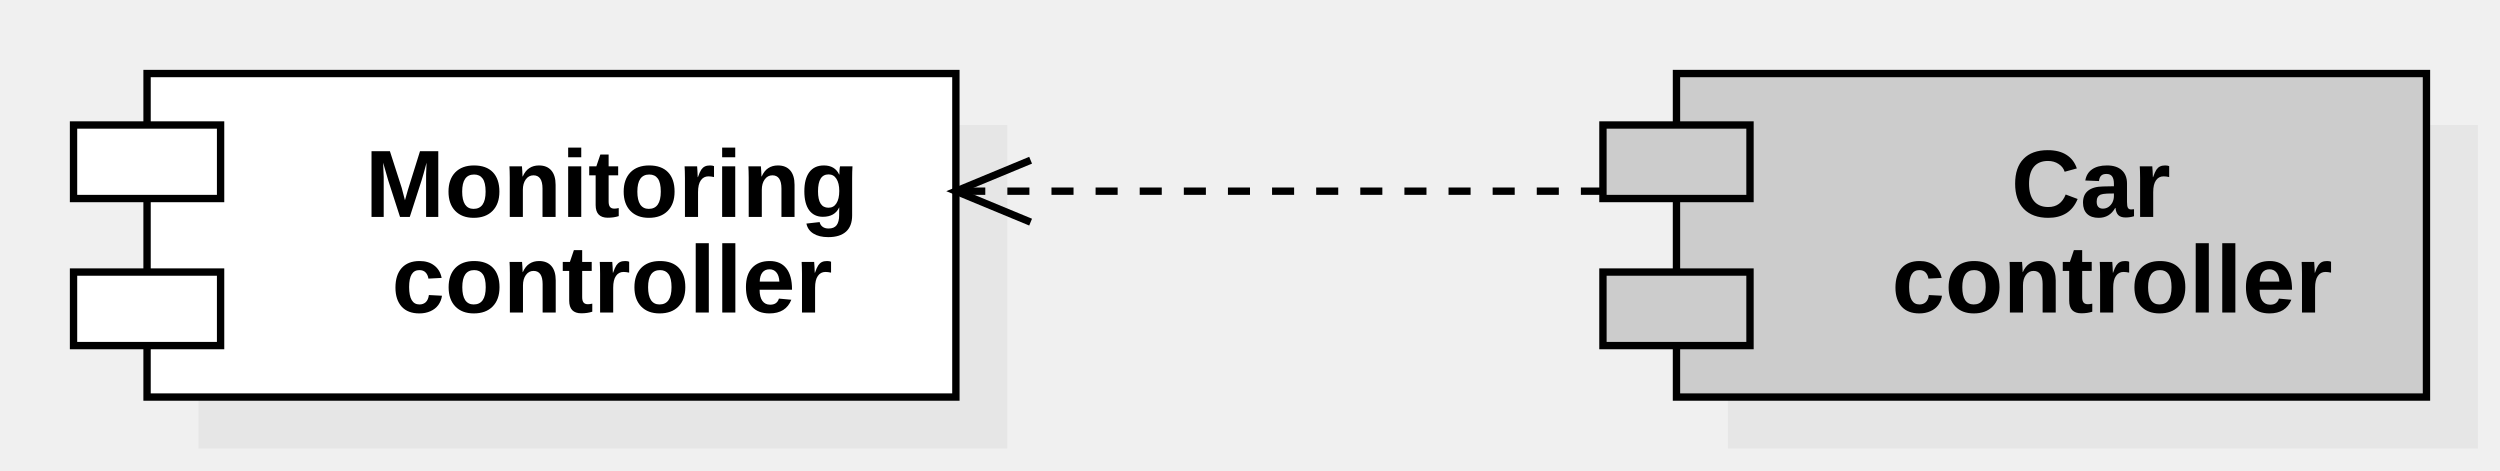
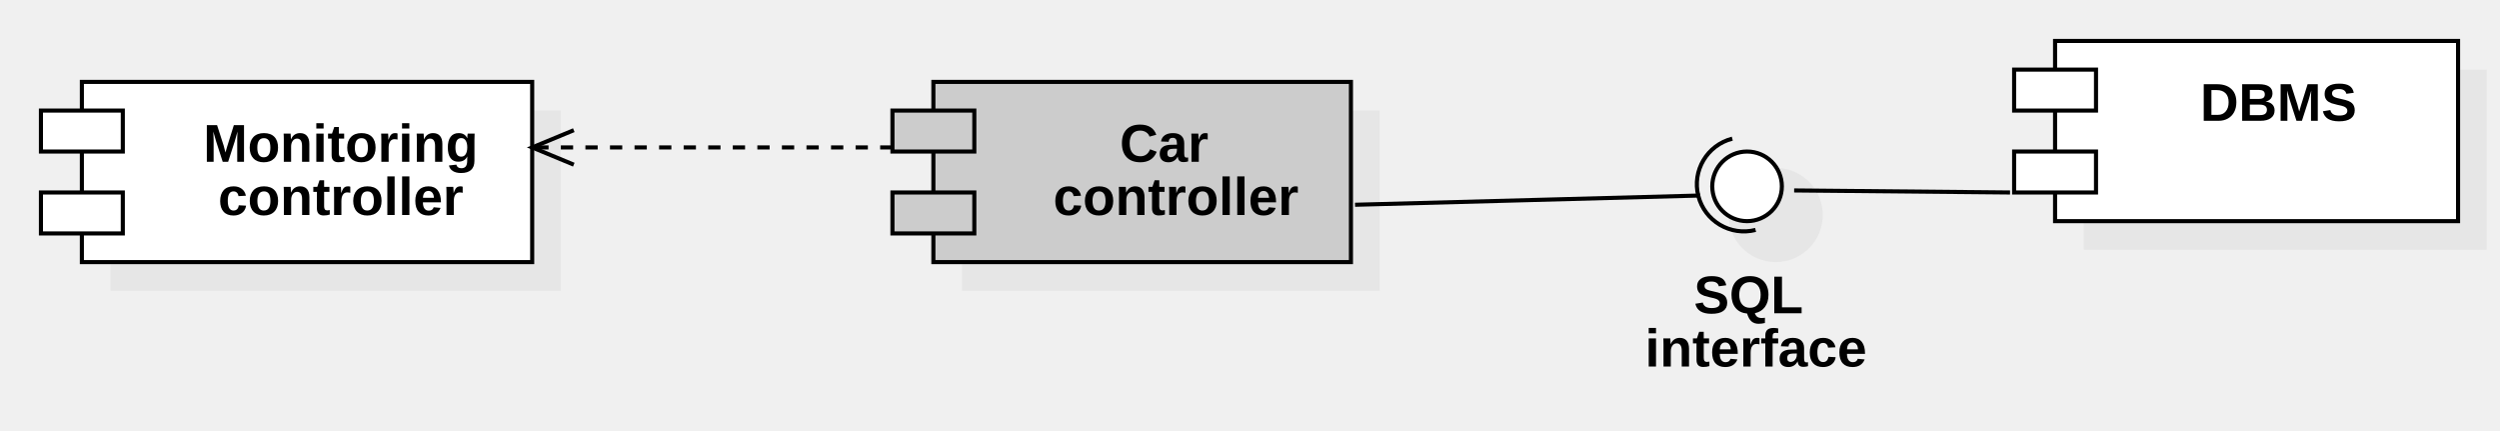
- <svg xmlns="http://www.w3.org/2000/svg" version="1.1" width="340" height="64">
+ <svg xmlns="http://www.w3.org/2000/svg" version="1.1" width="610.441" height="105">
  <defs />
  <g>
-     <g transform="translate(-44,-24) scale(1,1)">
+     <g transform="translate(-44,-14) scale(1,1)">
      <rect fill="#C0C0C0" stroke="none" x="71" y="41" width="110" height="44" opacity="0.2" />
    </g>
-     <g transform="translate(-44,-24) scale(1,1)">
+     <g transform="translate(-44,-14) scale(1,1)">
      <rect fill="#ffffff" stroke="none" x="64" y="34" width="110" height="44" />
    </g>
-     <g transform="translate(-44,-24) scale(1,1)">
+     <g transform="translate(-44,-14) scale(1,1)">
      <path fill="none" stroke="#000000" d="M 64 34 L 174 34 L 174 78 L 64 78 L 64 34 Z Z" stroke-miterlimit="10" />
    </g>
-     <g transform="translate(-44,-24) scale(1,1)">
+     <g transform="translate(-44,-14) scale(1,1)">
      <rect fill="#ffffff" stroke="none" x="54" y="41" width="20" height="10" />
    </g>
-     <g transform="translate(-44,-24) scale(1,1)">
+     <g transform="translate(-44,-14) scale(1,1)">
      <path fill="none" stroke="#000000" d="M 54 41 L 74 41 L 74 51 L 54 51 L 54 41 Z Z" stroke-miterlimit="10" />
    </g>
-     <g transform="translate(-44,-24) scale(1,1)">
+     <g transform="translate(-44,-14) scale(1,1)">
      <rect fill="#ffffff" stroke="none" x="54" y="61" width="20" height="10" />
    </g>
-     <g transform="translate(-44,-24) scale(1,1)">
+     <g transform="translate(-44,-14) scale(1,1)">
      <path fill="none" stroke="#000000" d="M 54 61 L 74 61 L 74 71 L 54 71 L 54 61 Z Z" stroke-miterlimit="10" />
    </g>
-     <g transform="translate(-44,-24) scale(1,1)">
+     <g transform="translate(-44,-14) scale(1,1)">
      <g>
        <path fill="none" stroke="none" />
        <text fill="#000000" stroke="none" font-family="Arial" font-size="13px" font-style="normal" font-weight="bold" text-decoration="none" x="93.652" y="53.5">Monitoring</text>
        <text fill="#000000" stroke="none" font-family="Arial" font-size="13px" font-style="normal" font-weight="bold" text-decoration="none" x="97.267" y="66.5">controller</text>
      </g>
    </g>
-     <g transform="translate(-44,-24) scale(1,1)">
+     <g transform="translate(-44,-14) scale(1,1)">
      <rect fill="#C0C0C0" stroke="none" x="279" y="41" width="102" height="44" opacity="0.2" />
    </g>
-     <g transform="translate(-44,-24) scale(1,1)">
+     <g transform="translate(-44,-14) scale(1,1)">
      <rect fill="#cccccc" stroke="none" x="272" y="34" width="102" height="44" />
    </g>
-     <g transform="translate(-44,-24) scale(1,1)">
+     <g transform="translate(-44,-14) scale(1,1)">
      <path fill="none" stroke="#000000" d="M 272 34 L 374 34 L 374 78 L 272 78 L 272 34 Z Z" stroke-miterlimit="10" />
    </g>
-     <g transform="translate(-44,-24) scale(1,1)">
+     <g transform="translate(-44,-14) scale(1,1)">
      <rect fill="#cccccc" stroke="none" x="262" y="41" width="20" height="10" />
    </g>
-     <g transform="translate(-44,-24) scale(1,1)">
+     <g transform="translate(-44,-14) scale(1,1)">
      <path fill="none" stroke="#000000" d="M 262 41 L 282 41 L 282 51 L 262 51 L 262 41 Z Z" stroke-miterlimit="10" />
    </g>
-     <g transform="translate(-44,-24) scale(1,1)">
+     <g transform="translate(-44,-14) scale(1,1)">
      <rect fill="#cccccc" stroke="none" x="262" y="61" width="20" height="10" />
    </g>
-     <g transform="translate(-44,-24) scale(1,1)">
+     <g transform="translate(-44,-14) scale(1,1)">
      <path fill="none" stroke="#000000" d="M 262 61 L 282 61 L 282 71 L 262 71 L 262 61 Z Z" stroke-miterlimit="10" />
    </g>
-     <g transform="translate(-44,-24) scale(1,1)">
+     <g transform="translate(-44,-14) scale(1,1)">
      <g>
        <path fill="none" stroke="none" />
        <text fill="#000000" stroke="none" font-family="Arial" font-size="13px" font-style="normal" font-weight="bold" text-decoration="none" x="317.526" y="53.5">Car</text>
        <text fill="#000000" stroke="none" font-family="Arial" font-size="13px" font-style="normal" font-weight="bold" text-decoration="none" x="301.267" y="66.5">controller</text>
      </g>
    </g>
-     <g transform="translate(-44,-24) scale(1,1)">
+     <g transform="translate(-44,-14) scale(1,1)">
      <path fill="none" stroke="#000000" d="M 262 50 L 174 50" stroke-miterlimit="10" stroke-dasharray="3" />
    </g>
-     <g transform="translate(-44,-24) scale(1,1)">
+     <g transform="translate(-44,-14) scale(1,1)">
      <path fill="none" stroke="#000000" d="M 184.163 45.79 L 174 50 L 184.163 54.21" stroke-miterlimit="10" />
+     </g>
+     <g transform="translate(-44,-14) scale(1,1)">
+       <rect fill="#C0C0C0" stroke="none" x="553" y="31" width="98.441" height="44" opacity="0.2" />
+     </g>
+     <g transform="translate(-44,-14) scale(1,1)">
+       <rect fill="#ffffff" stroke="none" x="546" y="24" width="98.441" height="44" />
+     </g>
+     <g transform="translate(-44,-14) scale(1,1)">
+       <path fill="none" stroke="#000000" d="M 546 24 L 644.441 24 L 644.441 68 L 546 68 L 546 24 Z Z" stroke-miterlimit="10" />
+     </g>
+     <g transform="translate(-44,-14) scale(1,1)">
+       <rect fill="#ffffff" stroke="none" x="536" y="31" width="20" height="10" />
+     </g>
+     <g transform="translate(-44,-14) scale(1,1)">
+       <path fill="none" stroke="#000000" d="M 536 31 L 556 31 L 556 41 L 536 41 L 536 31 Z Z" stroke-miterlimit="10" />
+     </g>
+     <g transform="translate(-44,-14) scale(1,1)">
+       <rect fill="#ffffff" stroke="none" x="536" y="51" width="20" height="10" />
+     </g>
+     <g transform="translate(-44,-14) scale(1,1)">
+       <path fill="none" stroke="#000000" d="M 536 51 L 556 51 L 556 61 L 536 61 L 536 51 Z Z" stroke-miterlimit="10" />
+     </g>
+     <g transform="translate(-44,-14) scale(1,1)">
+       <g>
+         <path fill="none" stroke="none" />
+         <text fill="#000000" stroke="none" font-family="Arial" font-size="13px" font-style="normal" font-weight="bold" text-decoration="none" x="581.441" y="43.5">DBMS</text>
+       </g>
+     </g>
+     <g transform="translate(-44,-14) scale(1,1)">
+       <path fill="#C0C0C0" stroke="none" d="M 466.263 66.5 C 466.263 60.149 471.411 55 477.763 55 C 484.114 55 489.263 60.149 489.263 66.5 C 489.263 72.851 484.114 78 477.763 78 C 471.411 78 466.263 72.851 466.263 66.5 Z" opacity="0.2" />
+     </g>
+     <g transform="translate(-44,-14) scale(1,1)">
+       <path fill="none" stroke="#000000" d="M 472.845 70.143 A 11.5 11.5 0 0 1 467.155 47.857" stroke-miterlimit="10" />
+     </g>
+     <g transform="translate(-44,-14) scale(1,1)">
+       <path fill="#ffffff" stroke="none" d="M 462.263 59.5 C 462.263 54.806 466.068 51 470.763 51 C 475.457 51 479.263 54.806 479.263 59.5 C 479.263 64.194 475.457 68 470.763 68 C 466.068 68 462.263 64.194 462.263 59.5 Z" />
+     </g>
+     <g transform="translate(-44,-14) scale(1,1)">
+       <path fill="none" stroke="#000000" d="M 462.263 59.5 C 462.263 54.806 466.068 51 470.763 51 C 475.457 51 479.263 54.806 479.263 59.5 C 479.263 64.194 475.457 68 470.763 68 C 466.068 68 462.263 64.194 462.263 59.5 Z" stroke-miterlimit="10" />
+     </g>
+     <g transform="translate(-44,-14) scale(1,1)">
+       <g>
+         <path fill="none" stroke="none" />
+         <text fill="#000000" stroke="none" font-family="Arial" font-size="13px" font-style="normal" font-weight="bold" text-decoration="none" x="457.756" y="90.5">SQL</text>
+         <text fill="#000000" stroke="none" font-family="Arial" font-size="13px" font-style="normal" font-weight="bold" text-decoration="none" x="445.832" y="103.5">interface</text>
+       </g>
+     </g>
+     <g transform="translate(-44,-14) scale(1,1)">
+       <path fill="none" stroke="#000000" d="M 535 61 L 482.263 60.502" stroke-miterlimit="10" />
+     </g>
+     <g transform="translate(-44,-14) scale(1,1)">
+       <path fill="none" stroke="#000000" d="M 375 64 L 459.263 61.741" stroke-miterlimit="10" />
    </g>
  </g>
</svg>
